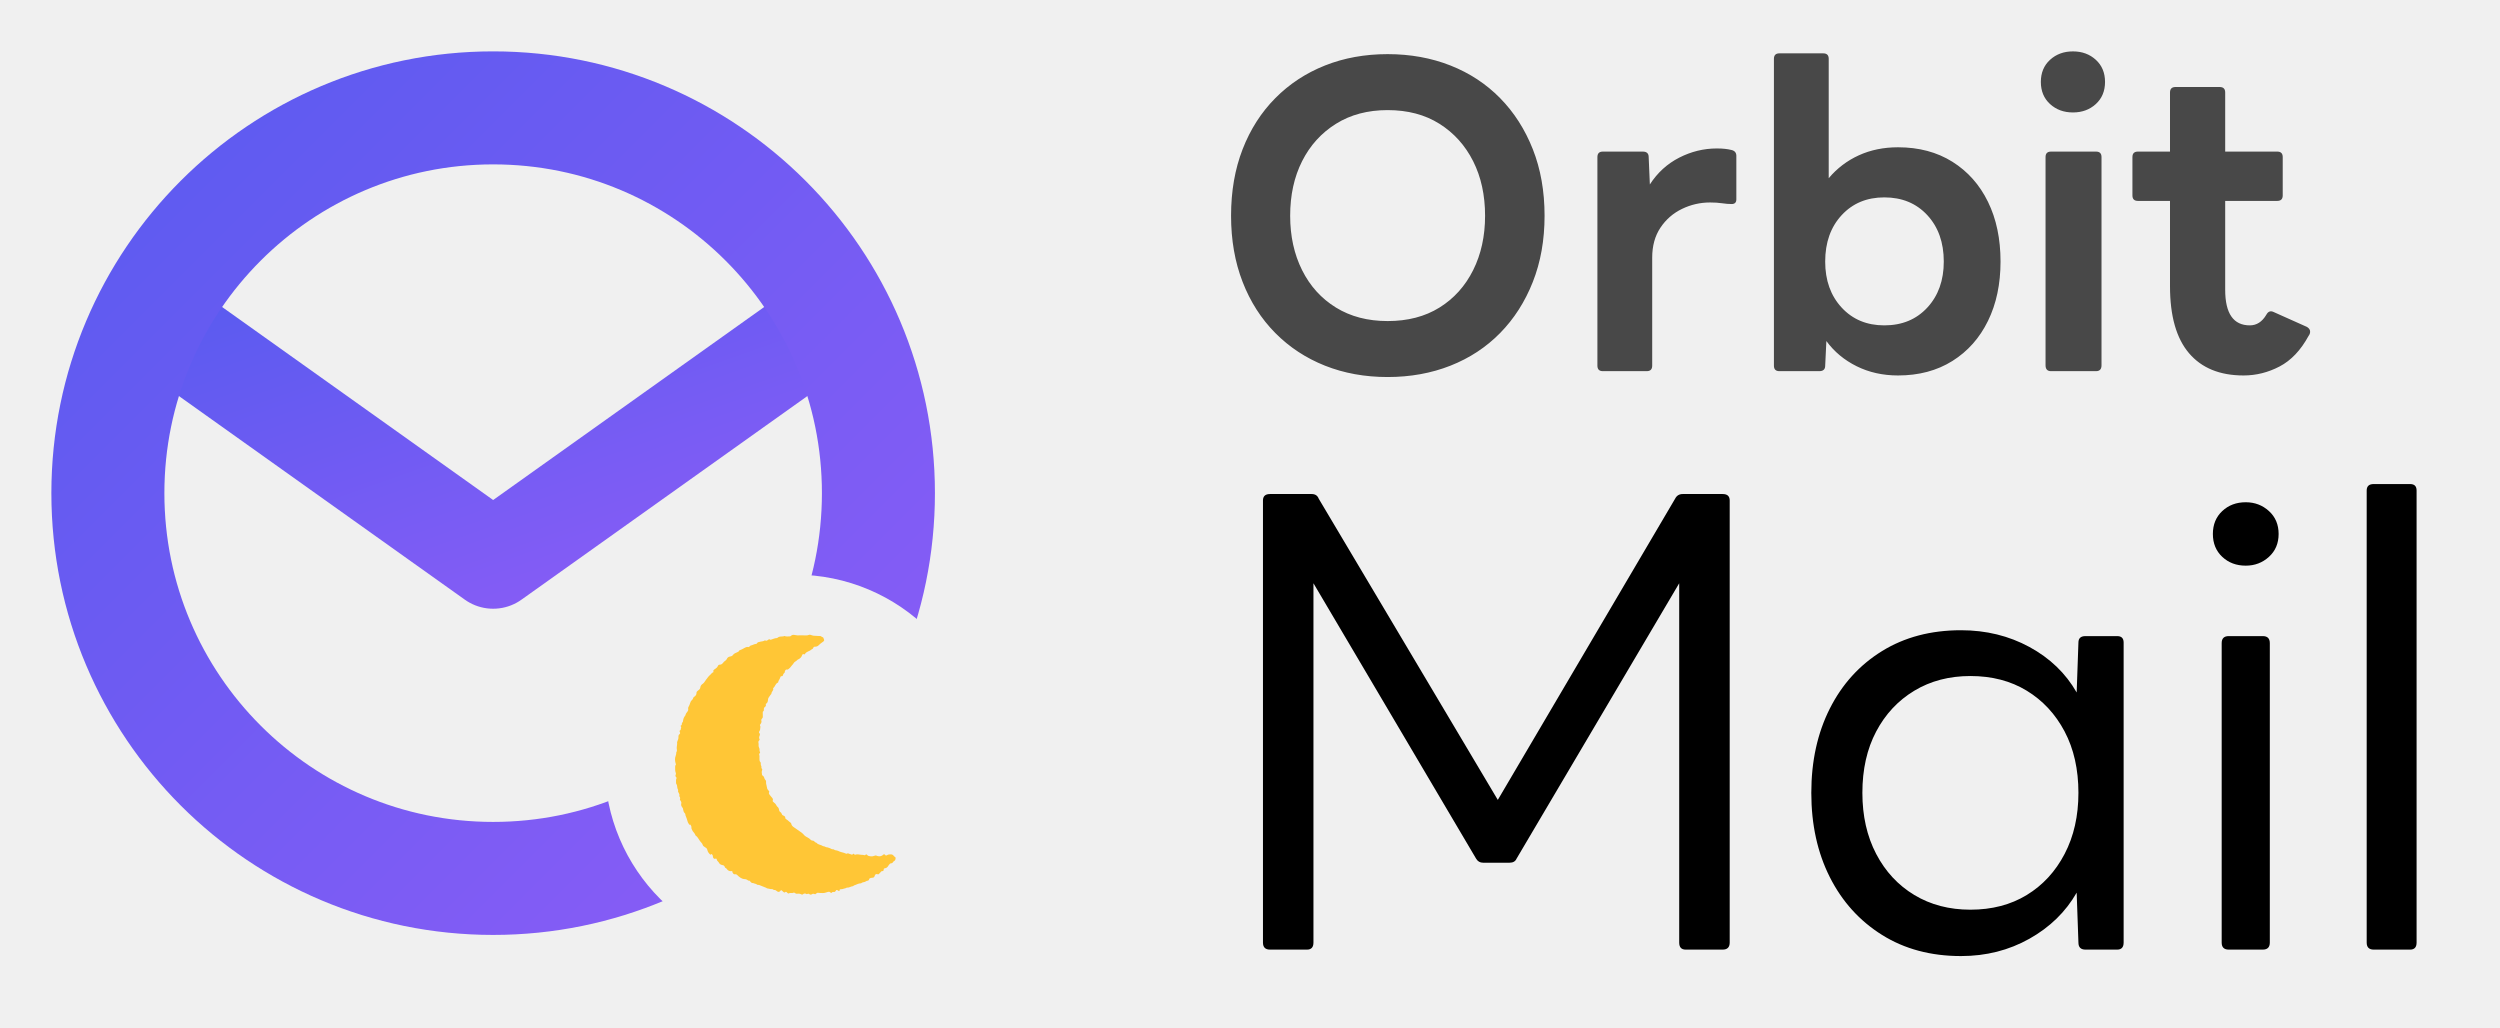
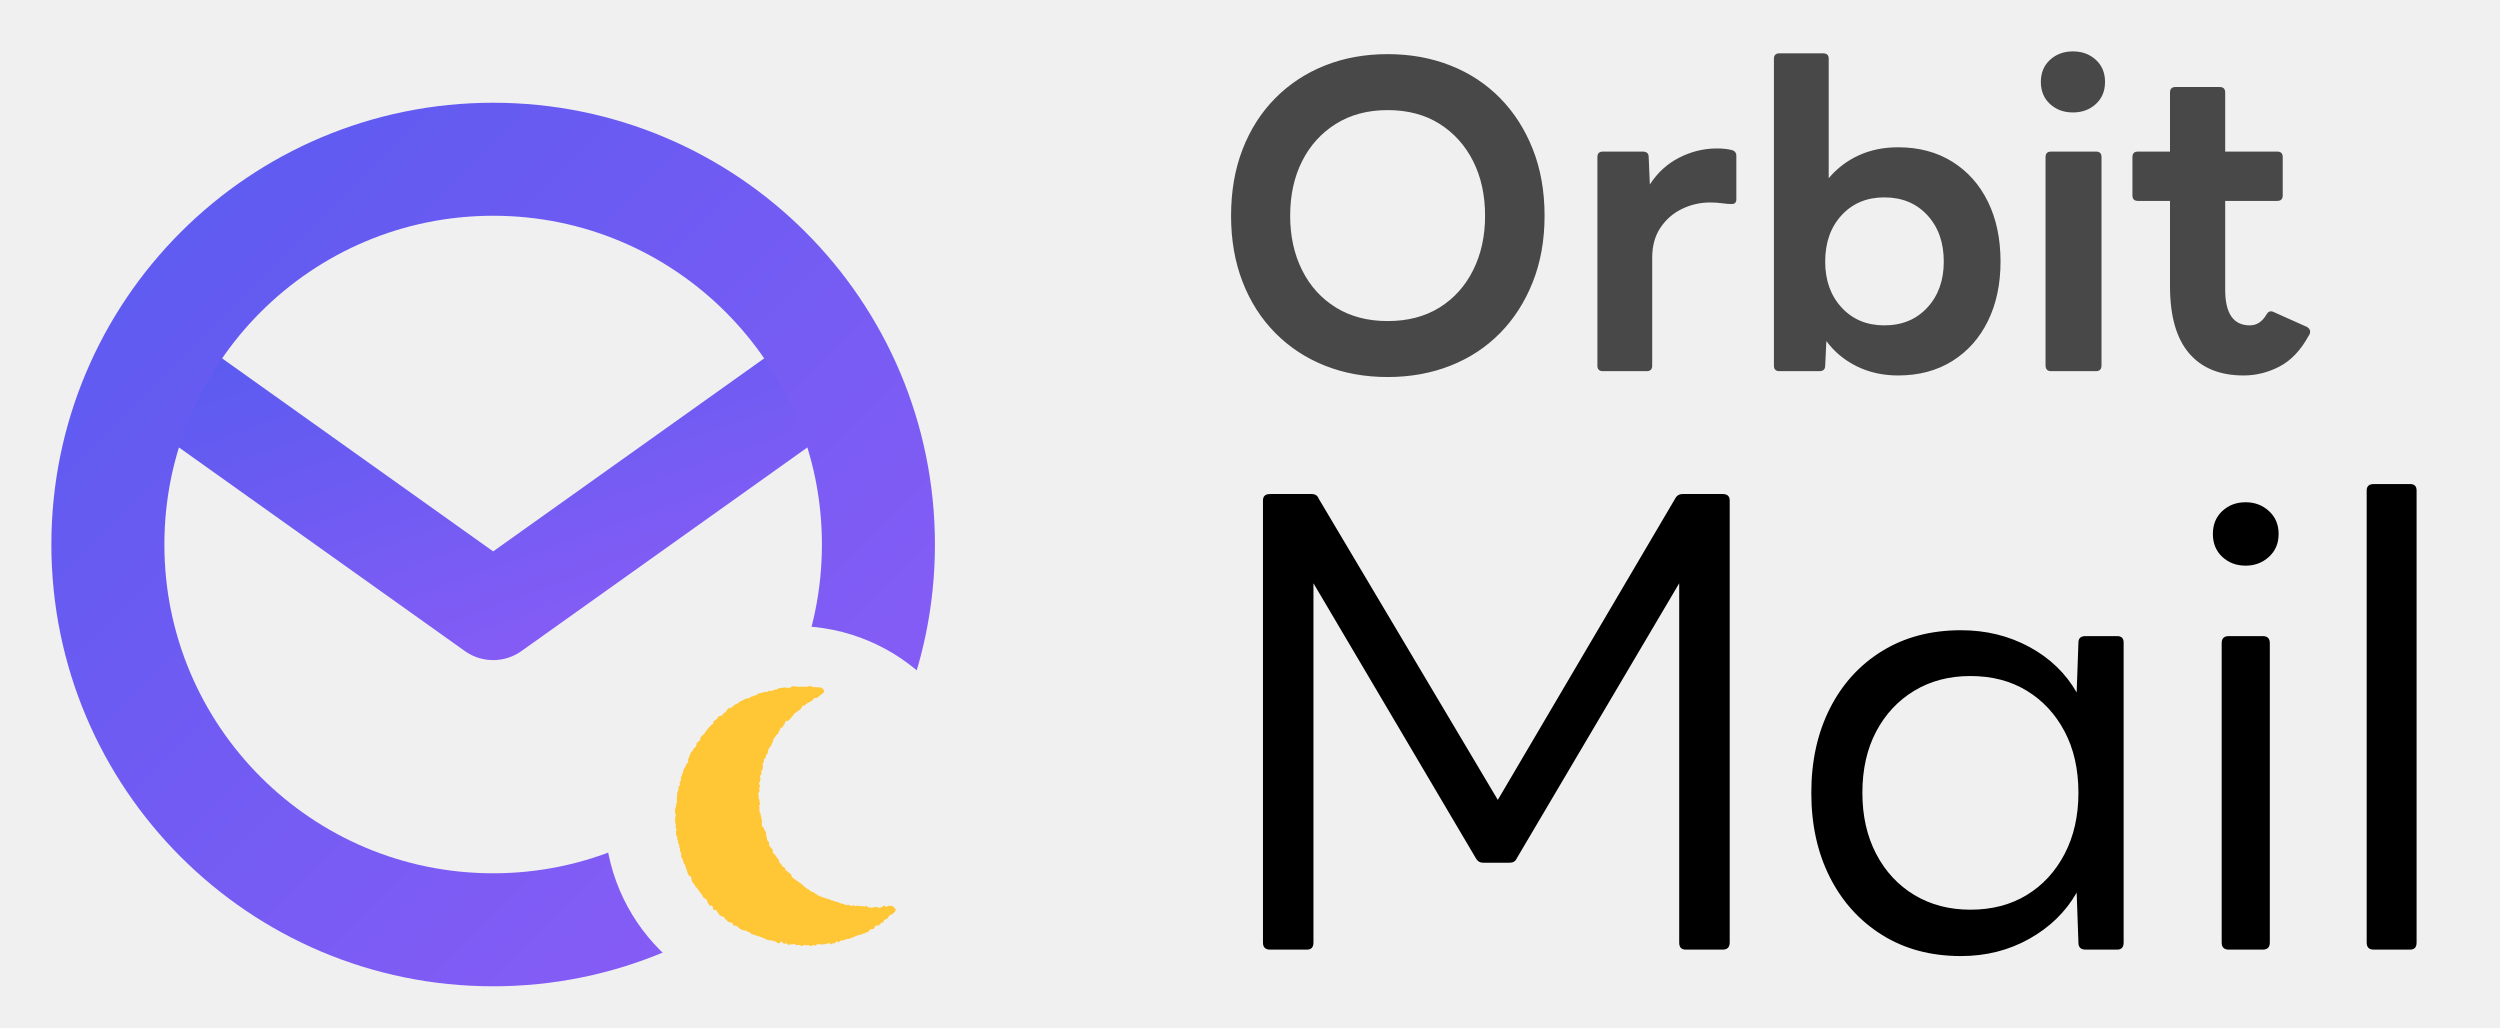
<svg xmlns="http://www.w3.org/2000/svg" viewBox="0 0 292 120">
  <defs>
    <linearGradient id="ink" x1="0" y1="0" x2="1" y2="1">
      <stop offset="0" stop-color="#5B5BF0" />
      <stop offset="1" stop-color="#8B5CF6" />
    </linearGradient>
    <clipPath id="inside">
      <circle cx="256" cy="256" r="146" />
    </clipPath>
    <mask id="moon-gap">
      <rect width="512" height="512" fill="#fff" />
      <circle cx="373.42" cy="361.72" r="74" fill="#000" />
    </mask>
  </defs>
-   <g transform="scale(0.3) translate(-64 -64)">
+   <g transform="translate(0 6) scale(0.3) translate(-64 -64)">
    <g mask="url(#moon-gap)">
      <path d="M127.7 190.63L256 282L384.3 190.63" fill="none" stroke="url(#ink)" stroke-width="38" stroke-linejoin="round" />
      <circle cx="256" cy="256" r="150" fill="none" stroke="url(#ink)" stroke-width="44" />
    </g>
    <path transform="translate(319.14 302.84) scale(0.46)" d="M183.57,223.72c-.77-.04-1.41.11-2,.45-.33.19-.58.43-.63.82-.1.72-.59,1.07-1.23,1.19-.7.13-1.35.35-1.92.78-.31.23-.67.3-1.02.36-.91.16-1.79.39-2.52,1-.06.05-.15.09-.23.09-2.12-.06-3.83,1.19-5.75,1.75-.5.15-.71.66-1.2.7-1.66.15-3.04,1.39-4.79,1.18-.24-.03-.44.09-.62.22-.68.47-1.58.4-2.22.7-1.02.47-2,.38-3.01.52-.29.04-.41.27-.41.56,0,.34.03.76-.38.82-.38.06-.78-.09-1.08-.36-.84-.74-1.4-.66-1.9.34-.29.59-.7.93-1.39.85-.79-.09-1.5.02-2.05.68-.29.34-.6.25-.85-.06-.79-.98-1.71-.84-2.77-.48-1.32.44-2.61.86-4.1.8-1.29-.05-2.57.01-3.86-.2-.58-.09-1.3.37-1.74.84-.37.39-.67.46-1.09.26-.84-.4-1.58-.4-2.41.17-.6.42-1.43.38-2.04-.16-.47-.42-.93-.45-1.46-.19-.55.26-1.03.25-1.56-.13-.55-.4-1.71-.18-2.17.31-.49.51-1.13.49-1.63.2-1.23-.7-2.53-.64-3.84-.52-.63.06-1.08-.28-1.52-.61-.49-.37-.95-.54-1.52-.15-.17.12-.42.19-.64.18-1.09-.05-2.19-.19-3.22.36-.26.14-.48,0-.68-.19-.26-.25-.57-.47-.8-.74-.45-.53-.92-.62-1.44-.15-.45.41-.87.3-1.27-.04-.53-.45-1.06-.92-1.58-1.39-.4-.36-.69-.35-1.03.11-.95,1.29-1.94,1.43-3.14.42-.68-.57-1.34-1.11-2.31-.96-.16.03-.31-.02-.45-.16-.46-.47-1.1-.62-1.7-.6-1.31.05-2.51-.46-3.78-.63-.38-.05-.55-.36-.86-.49-2-.81-4.01-1.62-6.02-2.4-.52-.2-1.17.12-1.62-.25-.76-.63-1.67-.79-2.57-1.04-.27-.07-.53-.3-.77-.28-1.4.17-2-.9-2.76-1.72-.11-.12-.17-.33-.36-.3-.85.17-1.44-.39-2.04-.79-1.14-.76-2.49-.38-3.68-.83-1.73-.65-3.17-1.65-4.41-3-.53-.58-1.23-.98-2.03-.83-.85.17-1.37-.16-1.71-.85-.25-.5-.79-.87-.62-1.58.08-.33-.33-.29-.57-.25-1,.17-1.91.04-2.8-.51-.34-.22-.65-.42-.88-.74-.39-.55-.74-1.09-1.43-1.35-.39-.15-.63-.55-.75-.97-.27-.94-.85-1.3-1.85-1.49-1.08-.21-2.25-.63-2.88-1.73-.32-.56-.62-1.1-1.15-1.51-.44-.34-.68-.86-.83-1.43-.23-.88-.54-1.01-1.38-.7-.82.3-1.87-.56-1.88-1.68,0-.88-.26-1.54-.91-2.12-.27-.24-.39-.38-.61,0-.29.51-.64.33-.96.06-1.23-1.04-2.01-2.36-2.33-3.93-.12-.57-.33-1.04-.84-1.38-.7-.46-1.37-.98-2.07-1.44-.44-.29-.81-.68-.92-1.16-.32-1.41-1.49-2.2-2.28-3.26-1.23-1.64-1.98-3.66-3.82-4.82-.48-1.91-2.31-2.97-2.98-4.77-.24-.65-.61-1.28-.51-2,.12-.85-.33-1.48-.71-2.15-.11-.18-.26-.26-.41-.2-.69.27-.81-.3-1.11-.68-1.25-1.6-1.24-3.67-2.09-5.41-.47-.96-.78-1.96-.91-3.02-.04-.29-.25-.42-.42-.6-.75-.81-1.18-1.79-1.3-2.86-.15-1.28-.15-1.32-.98-2.35-.66-.82-.93-1.87-.67-2.85.33-1.23-.25-2.08-.87-2.95-.17-.24-.34-.48-.23-.76.39-.97.1-1.78-.5-2.55-.07-.09-.11-.29-.06-.4.42-1.06-.15-1.87-.64-2.72-.34-.59-.61-1.2-.31-1.91.05-.11.03-.3-.03-.4-.61-1.05-.86-2.17-.87-3.38,0-.49-.21-1.01-.52-1.4-.37-.46-.46-.96-.39-1.5.15-1.11-.25-2.26.36-3.34.22-.4.07-.85-.31-1.21-.54-.51-.72-1.19-.38-1.83.43-.83.23-1.62-.06-2.35-.26-.65-.33-1.28-.33-1.96.01-.87,0-1.74-.01-2.61,0-.54.04-1.06.43-1.5.45-.51.04-1.02-.08-1.49-.56-2.06-.75-4.09.05-6.16.36-.93.59-1.92.56-2.94,0-.08-.03-.2.01-.25,1.11-1.31.1-2.82.37-4.21.16-.81.2-1.65.3-2.48,0-.08.08-.17.06-.24-.4-1.55.45-2.82.91-4.18.22-.66.17-1.32.16-1.99-.01-.87.21-1.61.98-2.17.74-.54.37-1.45.13-1.97-.36-.76-.04-1.04.46-1.31.35-.18.4-.41.38-.74-.02-.34.03-.66.2-.97.26-.47.29-.94-.1-1.4-.29-.35-.31-.77.17-.96.6-.23.67-.69.66-1.21,0-.43-.02-.88.32-1.17.66-.54.71-1.25.79-2.02.15-1.5.85-2.79,1.78-3.95.41-.51.27-1.21.69-1.74.37-.47.64-1.05,1.06-1.49.69-.74.9-1.6.71-2.56-.13-.65.03-1.16.39-1.72.62-.98.98-2.1,1.33-3.2.27-.86.63-1.66,1.33-2.29.53-.48,1.04-.97,1.18-1.77.09-.53.57-.95,1.04-1.25,1.18-.78,1.84-1.82,1.8-3.27-.02-.75.4-1.23,1-1.63.48-.33.94-.7,1.34-1.12.49-.5.86-1.05.91-1.82.1-1.44,1.04-2.38,2.17-3.15,1.19-.81,1.68-2.18,2.57-3.22,1.2-1.41,2.09-3.08,3.6-4.23.34-.26.6-.55.85-.89.36-.49.83-.9,1.4-1.16.25-.12.63-.26.49-.58-.54-1.25.5-1.73,1.17-2.22,1.02-.74,2.07-1.33,2.56-2.62.28-.73.88-1.17,1.84-1.17.92,0,1.71-.51,2.34-1.28.66-.81,1.35-1.63,2.29-2.19.53-.32.9-.86,1.15-1.4.57-1.26,1.61-1.85,2.87-2.03.97-.14,1.68-.41,2.29-1.28.89-1.26,2.35-1.8,3.73-2.37.55-.23,1.1-.37,1.32-1.03.07-.21.3-.44.51-.52,1.4-.52,2.75-1.15,4.03-1.93.6-.36,1.21-.63,1.88-.82.3-.09.63-.22.9-.11.84.34,1.38-.06,1.9-.63.25-.27.51-.58.87-.63,1.58-.24,2.9-1.33,4.54-1.35.21,0,.39-.08.48-.28.64-1.33,1.96-1.29,3.13-1.6,1.22-.32,2.56-.24,3.64-1.04.07-.05.24-.07.32-.02,1.08.67,1.89,0,2.64-.6.52-.41.94-.59,1.46-.11.34.31.72.14,1.03.03,1.62-.53,3.16-1.29,4.92-1.33.35,0,.56-.41.88-.6,1.22-.73,2.56-.71,3.89-.77.36-.02.72.03,1.04-.23.15-.12.34-.17.55-.09,1.41.53,2.87.32,4.31.31.41,0,.83-.11,1.08-.4.99-1.13,2.32-1.03,3.49-.76,1.45.33,2.83.42,4.29.25,1.18-.14,2.4.11,3.6.06,1.29-.06,2.61.19,3.88-.45.48-.24,1.15-.15,1.72.09,1.43.59,2.91.79,4.47.75,1.13-.03,2.27.22,3.42.16.32-.02.61.14.85.33.39.31.71.66,1.28.68.24,0,.46.29.52.6.04.22.13.43.22.63.68,1.5.61,1.76-.78,2.74-1.18.83-2.38,1.66-3.36,2.73-.87.95-1.98,1.35-3.23,1.31-.78-.03-1.23.32-1.45,1-.24.71-.75,1.09-1.41,1.33-.08.03-.19.02-.24.07-1.51,1.68-4.31,1.54-5.38,3.84-.17.36-.48.27-.8.15-.76-.29-1.36,0-1.6.77-.59,1.88-1.93,3.01-3.67,3.76-.03.01-.07,0-.08.02-.93,1.29-2.7,1.61-3.48,3.1-.28.53-.69,1.02-1.13,1.44-.8.76-1.28,1.83-2.08,2.49-.78.64-1.51,1.78-2.89,1.32-.34-.11-1.35,1.18-1.3,1.76.06.75-.31,1.17-.84,1.58-.37.28-.51.7-.63,1.15-.18.72-.52,1.31-1.44,1.18-.35-.05-.56.1-.7.45-.49,1.24-.93,2.5-1.74,3.59-.29.4.02,1.18-.57,1.41-1.16.44-1.69,1.43-2.26,2.37-.46.76-.76,1.61-1.56,2.11-.1.06-.21.27-.18.35.52,1.17-.4,1.92-.83,2.8-.26.55-.64,1.03-.64,1.69,0,.46-.46.68-.72,1-.53.65-.91,1.42-1.4,2.05-.75.95-.68,1.87-.82,2.92-.11.8-.49,1.95-1.44,2.49-.31.18-.42.39-.33.67.36,1.13-.25,1.83-1.06,2.41-.44.32-.6.68-.57,1.21.06.93.14,1.87-.82,2.47-.21.13-.13.35-.13.54.01,1.31,0,2.63.04,3.94.02.7-.47,1.12-.84,1.59-.37.47-.59.89-.39,1.52.36,1.15-.05,2.13-.82,3-.41.47-.49.91-.15,1.51.35.6.05,1.32.03,1.97-.02.83-.15,1.69-.68,2.45-.39.55-.63,1.15.07,1.82.51.49.4,1.28.12,1.9-.46,1.01-.72,2-.12,3.04.21.36.12.7-.19.98-.68.64-.98,1.34-.66,2.31.17.54.1,1.17.05,1.75-.08.87.14,1.69.51,2.43.28.56.36,1.1.31,1.7-.04.52-.1,1.01.27,1.5.3.41.28,1.07-.19,1.37-.62.41-.46.9-.3,1.38.27.81.16,1.62.14,2.45-.02,1.3-.15,2.7.92,3.75.22.22.19.45.18.69-.02.84-.03,1.68.45,2.44.14.23.12.49.1.74-.06.59-.08,1.14.45,1.59.27.23.38.65.21,1.02-.61,1.33-.33,2.67-.14,4.02.06.44.39.7.72.89.66.39.99.96,1.16,1.67.18.75.47,1.44,1.05,1.97.46.42.58,1.06.51,1.55-.21,1.34.41,2.51.56,3.76.08.63.22,1.26.38,1.87.23.89,1.06,1.38,1.51,2.14.22.37.4.59.14,1.02-.36.59-.23,1.12.17,1.75.74,1.17,1.75,2.09,2.58,3.17.42.55.6,1.08.36,1.74-.25.69-.11,1.15.54,1.63,1.03.75,1.97,1.64,2.53,2.86.22.49.64.93,1.05,1.29.7.61,1.07,1.38,1.14,2.26.07.82.28,1.46,1.03,1.93.67.42,1.14,1.05,1.34,1.85.26,1.05,1.33,1.1,2.04,1.59.52.36.9.66.84,1.39-.06.63.37,1.11.91,1.4,1.41.77,2.39,2.08,3.73,2.94.27.18.4.54.47.88.22,1.18.93,2,1.88,2.67,2.34,1.63,4.68,3.27,7.02,4.91.79.55,1.37,1.31,2.01,2.01.9.97,2.1,1.57,3.25,2.18.87.46,1.61,1.05,2.27,1.75.45.47,1.01.73,1.64.71.6-.03,1.03.21,1.39.63.53.61,1.15,1.06,1.94,1.27.03,0,.06.01.08.03,1.27,1.65,3.47,1.44,5.02,2.54.18.12.41.22.62.24.73.08,1.41.29,2.02.68.54.34,1.24.16,1.67.37.83.41,1.78.45,2.56.98.66.44,1.39.71,2.22.63.16-.02.4-.01.48.08.71.77,1.66.71,2.58.9.77.16,1.54.57,2.25.89,1.6.72,3.38.76,4.92,1.59.49.26,1.09.39,1.53.11.59-.36.99-.11,1.47.12.78.36,1.66.43,2.44.8.33.16.58-.11.77-.37.42-.57.85-.48,1.22.02.36.48.72.59,1.29.34.82-.36,1.72-.24,2.57-.14,1.3.16,2.58.42,3.9.39.24,0,.49.09.72.18.38.16.72.17.98-.17.49-.63,1.12-.51,1.48-.03.76,1.01,1.86,1.03,2.91,1.18,1.31.19,2.58-.1,3.8-.59.31-.13.66-.17.98-.03.66.3,1.35.45,2.07.58.7.13,1.26.03,1.96-.16.84-.23,1.38-.64,1.95-1.19.53-.5,1.22-.33,1.54.18.48.76,1.07.62,1.57.29,1.1-.74,2.3-.72,3.54-.69.59.01,1.07.18,1.54.55.7.56,1.16,1.37,1.96,1.83.24.14.32.43.31.74-.06,1.14-.37,2.14-1.5,2.68-.27.13-.43.32-.59.57-.4.63-.76,1.2-1.74,1.16-.6-.03-1.19.58-1.63,1.1-.3.36-.61.74-.83,1.16-.62,1.14-1.54,1.8-2.83,1.97-.62.08-.97.45-.97,1.13,0,.95-.5,1.38-1.45,1.28-.34-.04-.51.19-.7.39-.64.67-1.27,1.34-1.89,2.03-.3.33-.62.39-1.05.23-1.27-.48-2.19.01-2.52,1.32-.29,1.16-.93,1.63-2.08,1.61Z" fill="#ffc636" />
  </g>
  <path transform="translate(141 41.66) scale(0.45714)" d="M46.10 5.20L46.10 5.20Q37.40 5.20 30.10 2.30Q22.80-0.60 17.40-6.05Q12-11.50 9.05-19.10Q6.10-26.70 6.10-36L6.10-36Q6.10-45.40 9.05-53Q12-60.60 17.40-66.05Q22.80-71.50 30.10-74.40Q37.40-77.30 46.10-77.30L46.10-77.30Q54.80-77.30 62.15-74.40Q69.50-71.50 74.85-66.05Q80.20-60.60 83.20-53Q86.20-45.40 86.20-36L86.20-36Q86.20-26.70 83.20-19.10Q80.20-11.50 74.85-6.05Q69.50-0.60 62.15 2.30Q54.80 5.20 46.10 5.20ZM21.20-36L21.20-36Q21.20-28.20 24.25-22.10Q27.30-16 32.90-12.55Q38.50-9.10 46.10-9.10L46.10-9.10Q53.80-9.10 59.35-12.55Q64.90-16 67.95-22.10Q71-28.20 71-36L71-36Q71-43.90 67.95-49.95Q64.90-56 59.35-59.50Q53.80-63 46.10-63L46.10-63Q38.50-63 32.90-59.50Q27.30-56 24.25-49.95Q21.20-43.90 21.20-36ZM112.30 3.70L101.10 3.70Q99.70 3.70 99.70 2.30L99.70 2.30L99.70-51Q99.70-52.40 101.10-52.40L101.10-52.40L111.30-52.40Q112.80-52.40 112.80-51L112.80-51L113.10-44Q116.00-48.50 120.60-50.85Q125.20-53.20 130.20-53.20L130.20-53.20Q131.40-53.20 132.30-53.10Q133.20-53 134-52.80L134-52.80Q135.20-52.50 135.20-51.30L135.20-51.30L135.20-40.20Q135.20-39 134-39L134-39Q132.90-39 131.55-39.20Q130.20-39.40 128.50-39.40L128.50-39.40Q124.70-39.40 121.30-37.75Q117.90-36.10 115.80-32.95Q113.70-29.80 113.70-25.30L113.70-25.30L113.70 2.30Q113.70 3.70 112.30 3.70L112.30 3.70ZM176.50 4.80L176.50 4.80Q170.70 4.80 165.95 2.45Q161.20 0.10 158.20-4L158.20-4L157.90 2.30Q157.90 3.70 156.40 3.70L156.40 3.70L146.20 3.70Q144.80 3.70 144.80 2.30L144.80 2.30L144.80-76.10Q144.80-77.50 146.20-77.50L146.20-77.50L157.40-77.50Q158.80-77.50 158.80-76.10L158.80-76.10L158.80-45.60Q162-49.40 166.50-51.45Q171-53.50 176.50-53.50L176.50-53.50Q184.50-53.50 190.40-49.80Q196.30-46.10 199.50-39.55Q202.70-33 202.70-24.30L202.70-24.30Q202.70-15.70 199.50-9.15Q196.30-2.60 190.40 1.10Q184.50 4.80 176.50 4.80ZM157.90-24.30L157.90-24.30Q157.90-17.10 162.10-12.55Q166.30-8 173-8L173-8Q179.80-8 184-12.55Q188.20-17.10 188.20-24.30L188.20-24.30Q188.20-31.60 184-36.15Q179.80-40.70 173-40.70L173-40.70Q166.30-40.70 162.10-36.15Q157.90-31.60 157.90-24.30ZM221.20-62.40L221.20-62.40Q217.70-62.40 215.35-64.55Q213-66.70 213-70.20L213-70.20Q213-73.70 215.35-75.85Q217.70-78 221.20-78L221.20-78Q224.70-78 227.05-75.85Q229.40-73.70 229.40-70.20L229.40-70.20Q229.40-66.70 227.05-64.55Q224.70-62.40 221.20-62.40ZM214.20 2.20L214.20-51Q214.20-52.40 215.60-52.40L215.60-52.40L227.10-52.40Q228.50-52.40 228.50-51L228.50-51L228.50 2.20Q228.50 3.70 227.10 3.70L227.10 3.70L215.60 3.70Q214.20 3.70 214.20 2.20L214.20 2.20ZM264.80 4.80L264.80 4.80Q255.70 4.80 250.85-0.90Q246.00-6.60 246.00-18L246.00-18L246.00-39.80L237.80-39.80Q236.40-39.80 236.40-41.20L236.40-41.20L236.40-51Q236.40-52.40 237.80-52.40L237.80-52.40L246.00-52.40L246.00-67.50Q246.00-68.90 247.40-68.90L247.40-68.90L258.70-68.90Q260.10-68.90 260.10-67.50L260.10-67.50L260.10-52.40L273.40-52.40Q274.80-52.40 274.80-51L274.80-51L274.80-41.20Q274.80-39.80 273.40-39.80L273.40-39.80L260.10-39.80L260.10-17.10Q260.10-8 266.40-8L266.40-8Q269-8 270.60-10.70L270.60-10.70Q271.30-12 272.50-11.40L272.50-11.40L281-7.60Q281.80-7.10 281.80-6.40L281.80-6.40Q281.80-5.80 281.40-5.30L281.40-5.30Q278.40 0.20 274 2.50Q269.60 4.80 264.80 4.80Z" fill="#000" opacity=".7" />
  <path transform="translate(141 109.2) scale(0.685716)" d="M17 2.50L10.70 2.50Q9.50 2.50 9.50 1.30L9.50 1.30L9.50-74Q9.50-75.10 10.70-75.10L10.70-75.10L17.80-75.10Q18.70-75.10 19-74.30L19-74.30L49.50-23L79.70-74.30Q80.10-75.10 81-75.10L81-75.10L87.80-75.10Q89-75.10 89-74L89-74L89 1.30Q89 2.50 87.80 2.50L87.80 2.50L81.50 2.50Q80.40 2.50 80.40 1.30L80.40 1.30L80.40-59.90L52.70-13Q52.40-12.30 51.50-12.30L51.50-12.30L47-12.30Q46.20-12.30 45.80-13L45.80-13L18.10-59.90L18.10 1.30Q18.10 2.50 17 2.50L17 2.50ZM128.40 3.60L128.40 3.60Q120.70 3.60 114.95 0Q109.20-3.60 106.05-9.85Q102.90-16.10 102.90-24.20L102.90-24.20Q102.90-32.30 106.05-38.55Q109.20-44.80 114.95-48.35Q120.70-51.90 128.40-51.90L128.40-51.90Q134.80-51.90 140.05-49.05Q145.30-46.20 148.10-41.30L148.10-41.30L148.40-49.80Q148.40-50.90 149.60-50.90L149.60-50.90L155-50.90Q156.10-50.90 156.10-49.80L156.10-49.80L156.10 1.30Q156.10 2.50 155 2.50L155 2.50L149.60 2.50Q148.40 2.50 148.40 1.30L148.40 1.30L148.10-7.20Q145.30-2.30 140.05 0.65Q134.80 3.60 128.40 3.60ZM130-4.30L130-4.30Q135.50-4.30 139.60-6.80Q143.70-9.30 146.05-13.80Q148.40-18.30 148.40-24.20L148.40-24.20Q148.40-30.20 146.05-34.65Q143.70-39.10 139.60-41.60Q135.50-44.10 130-44.10L130-44.10Q124.60-44.10 120.45-41.60Q116.30-39.10 113.95-34.65Q111.60-30.20 111.60-24.20L111.60-24.20Q111.60-18.30 113.95-13.80Q116.30-9.30 120.45-6.80Q124.60-4.30 130-4.30ZM176.90-62.90L176.90-62.90Q174.50-62.90 172.90-64.40Q171.30-65.90 171.30-68.30L171.30-68.30Q171.30-70.70 172.90-72.20Q174.50-73.70 176.90-73.70L176.90-73.70Q179.20-73.70 180.85-72.20Q182.50-70.70 182.50-68.30L182.50-68.30Q182.50-65.90 180.85-64.40Q179.20-62.90 176.90-62.90ZM174-50.90L179.80-50.90Q181-50.90 181-49.70L181-49.70L181 1.30Q181 2.50 179.80 2.50L179.80 2.50L174 2.50Q172.80 2.50 172.80 1.30L172.80 1.30L172.80-49.70Q172.80-50.90 174-50.90L174-50.90ZM204.90 2.50L198.70 2.50Q197.50 2.50 197.50 1.30L197.50 1.30L197.50-75.70Q197.50-76.80 198.70-76.80L198.70-76.80L204.90-76.80Q206-76.80 206-75.70L206-75.70L206 1.30Q206 2.50 204.90 2.50L204.90 2.50Z" fill="#000" />
</svg>
